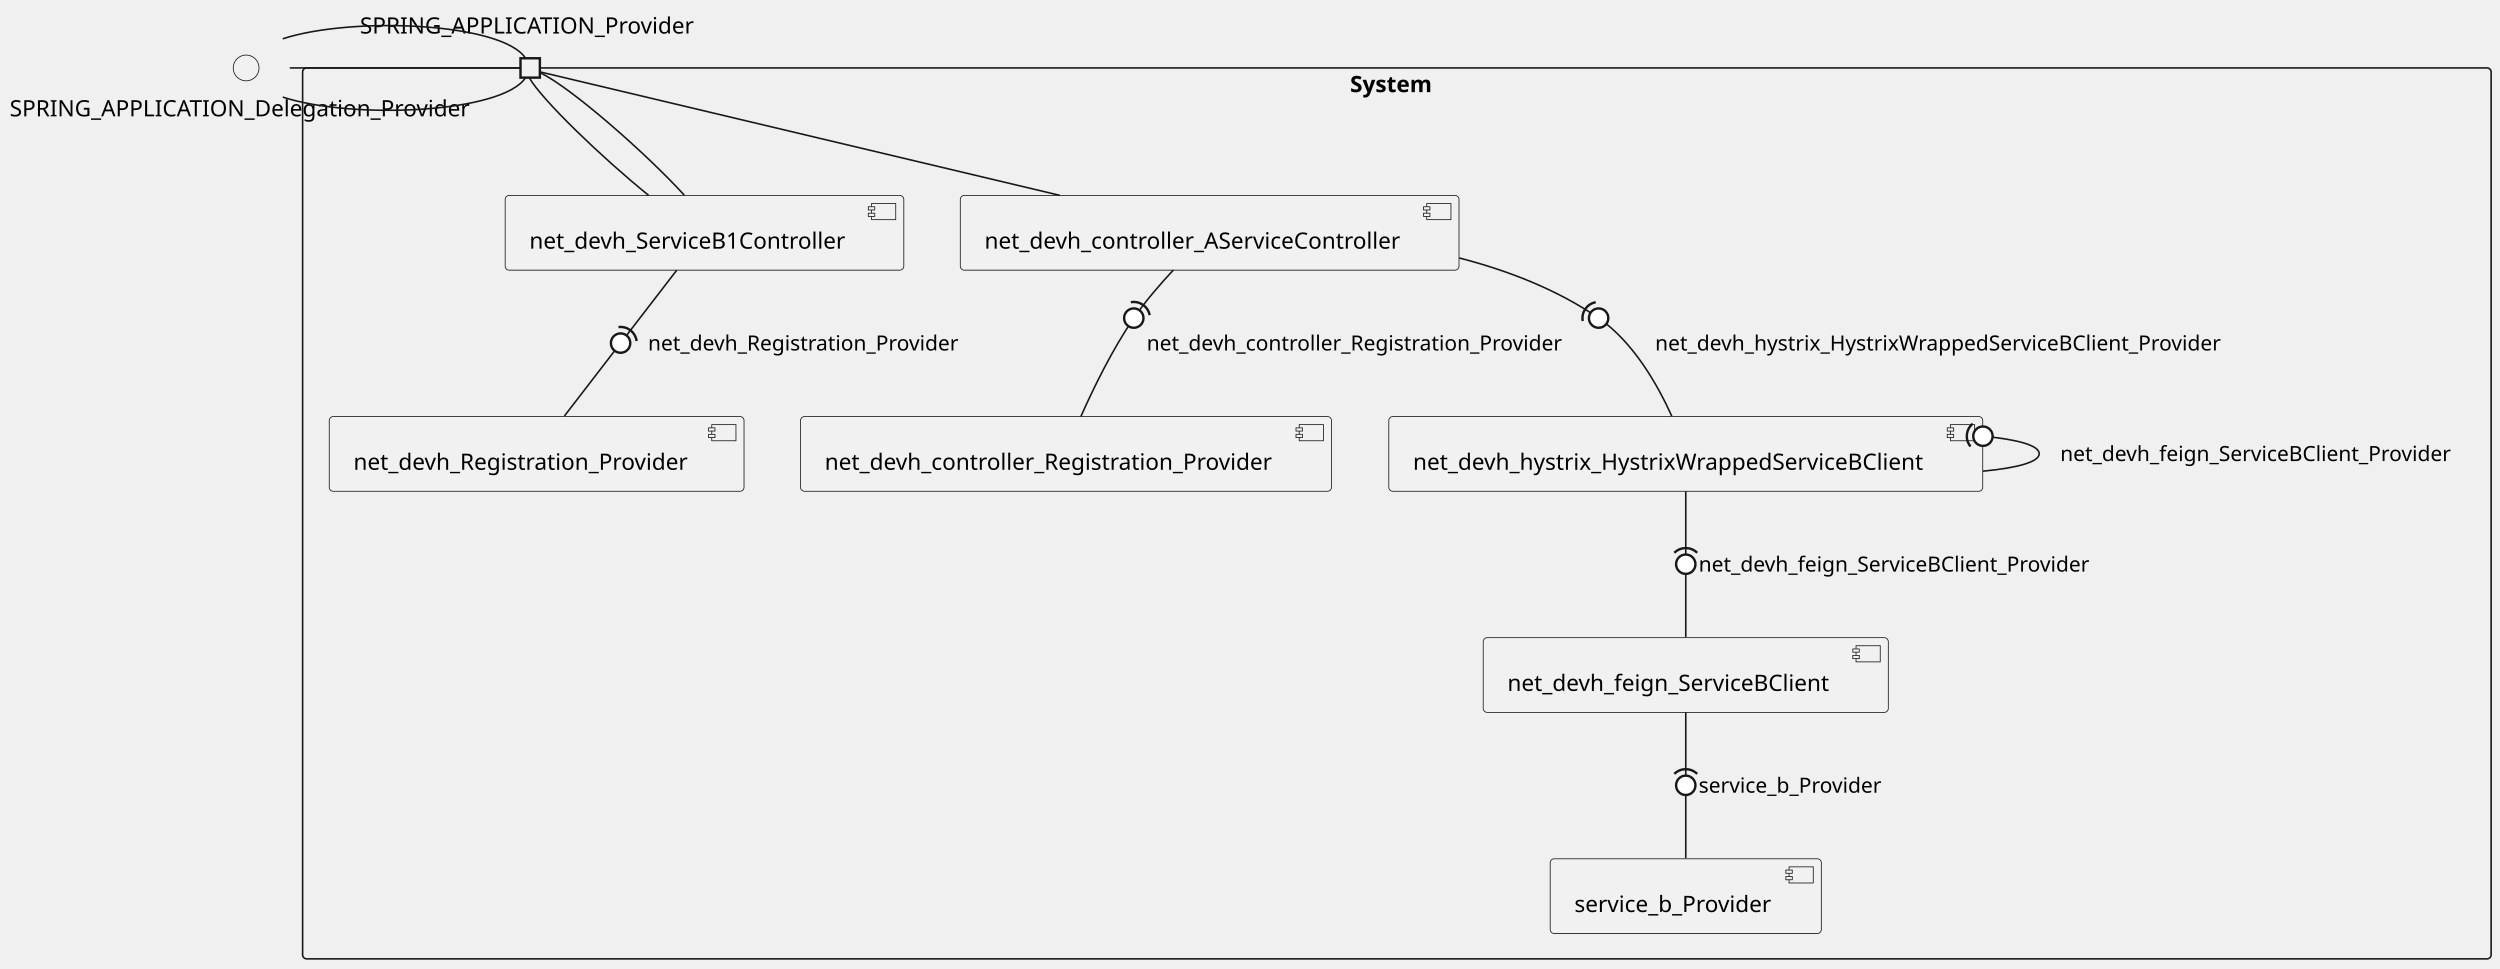
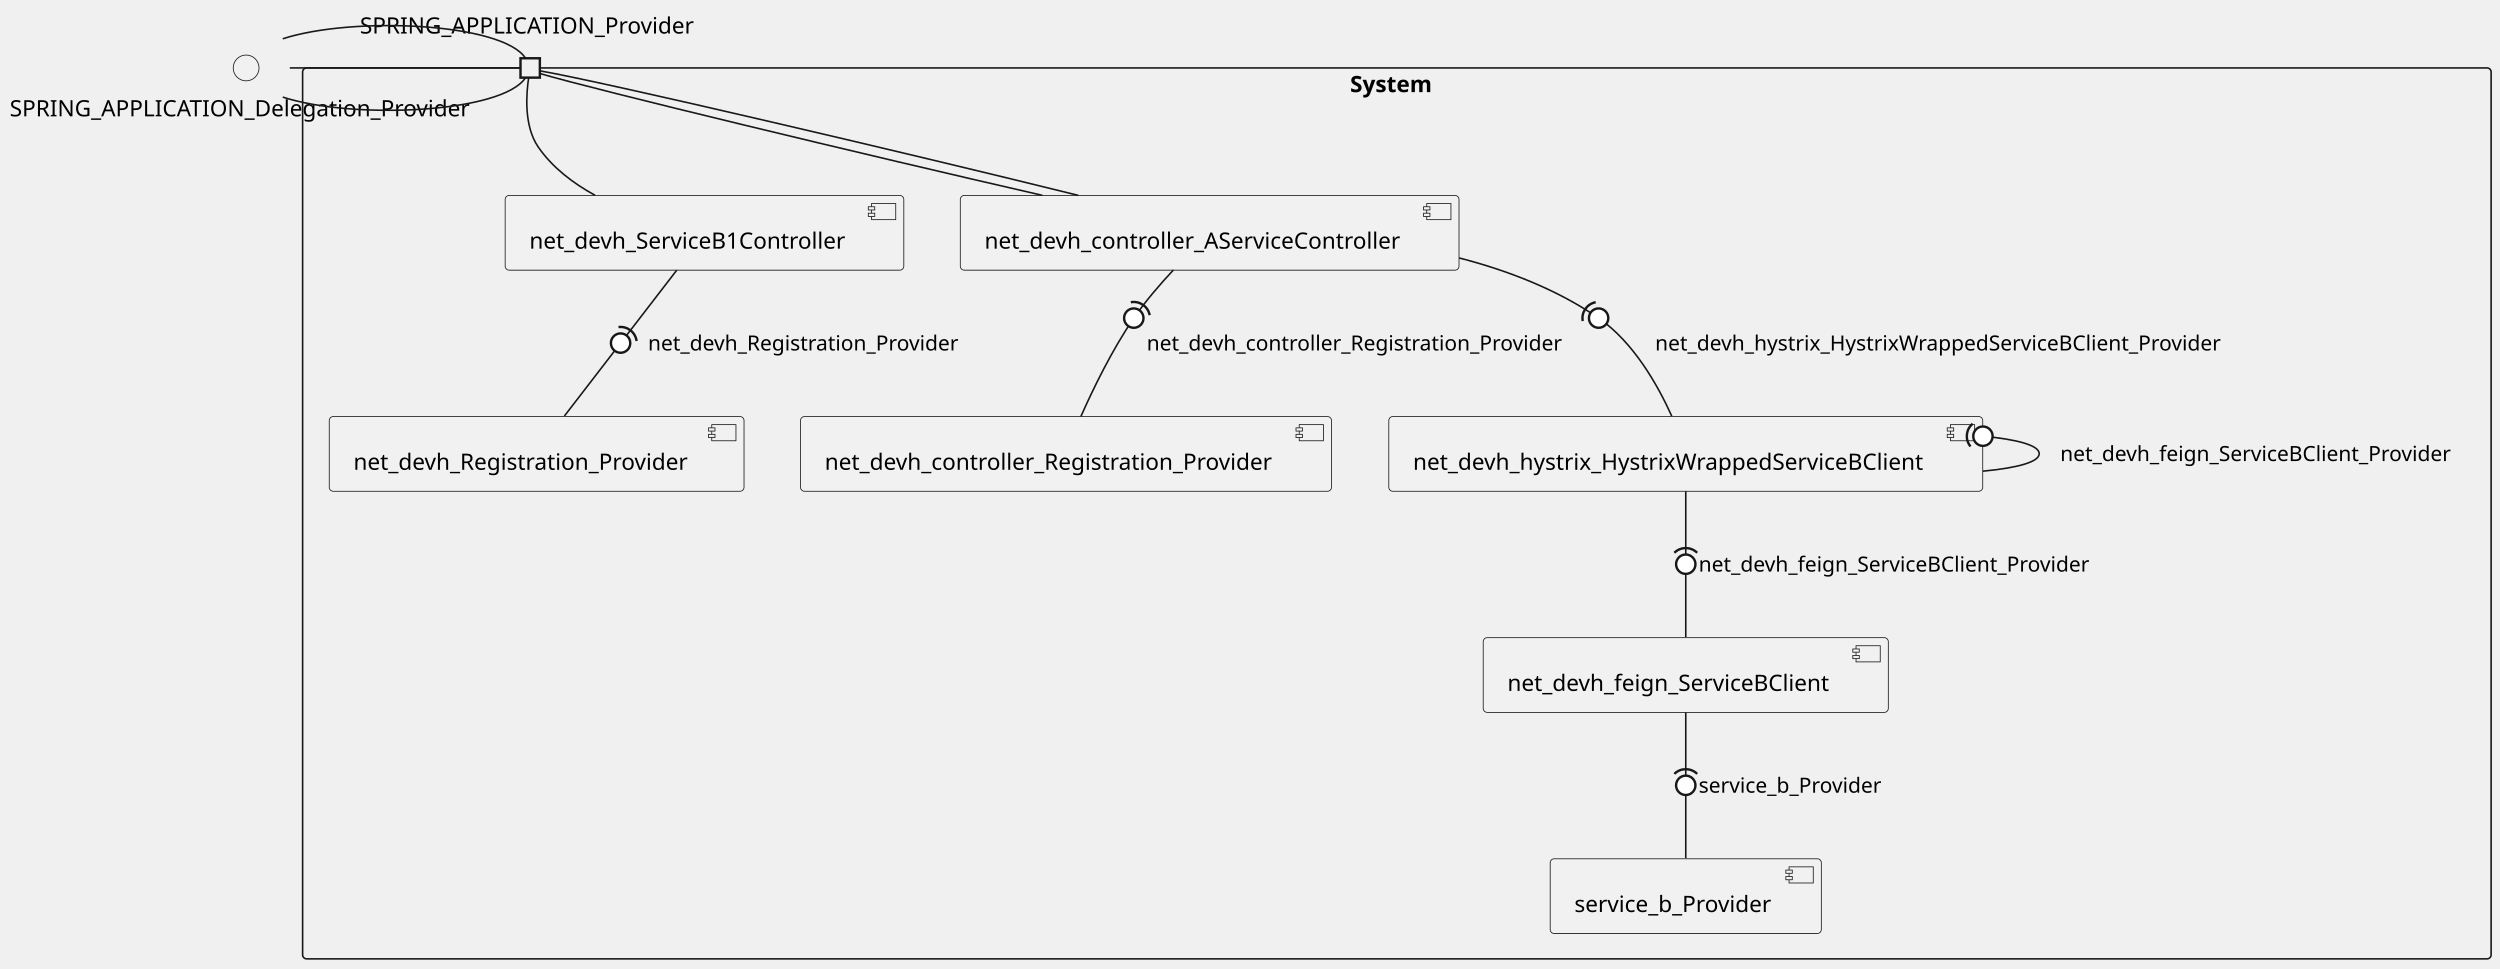
<svg xmlns="http://www.w3.org/2000/svg" xmlns:xlink="http://www.w3.org/1999/xlink" contentStyleType="text/css" height="600px" preserveAspectRatio="none" style="width:1549px;height:600px;background:#FFFFFF;" version="1.1" viewBox="0 0 1549 600" width="1549px" zoomAndPan="magnify">
  <defs />
  <g>
    <g id="cluster_System">
      <rect fill="none" height="552" rx="2.5" ry="2.5" style="stroke:#181818;stroke-width:1.0;" width="1356" x="187.5" y="42.099" />
      <text fill="#000000" font-family="sans-serif" font-size="14" font-weight="bold" lengthAdjust="spacing" textLength="58" x="836.5" y="57.094">System</text>
    </g>
    <g id="elem_net_devh_Registration_Provider">
-       <a href="yidongnan-spring-cloud-netflix-example.repository#_qks29M05Ee6b__BVLBy8kA" target="_top" title="yidongnan-spring-cloud-netflix-example.repository#_qks29M05Ee6b__BVLBy8kA" xlink:actuate="onRequest" xlink:href="yidongnan-spring-cloud-netflix-example.repository#_qks29M05Ee6b__BVLBy8kA" xlink:show="new" xlink:title="yidongnan-spring-cloud-netflix-example.repository#_qks29M05Ee6b__BVLBy8kA" xlink:type="simple">
+       <a href="yidongnan-spring-cloud-netflix-example.repository#_BQ_2aM4DEe64oq39uAHJWg" target="_top" title="yidongnan-spring-cloud-netflix-example.repository#_BQ_2aM4DEe64oq39uAHJWg" xlink:actuate="onRequest" xlink:href="yidongnan-spring-cloud-netflix-example.repository#_BQ_2aM4DEe64oq39uAHJWg" xlink:show="new" xlink:title="yidongnan-spring-cloud-netflix-example.repository#_BQ_2aM4DEe64oq39uAHJWg" xlink:type="simple">
        <rect fill="#F1F1F1" height="46.297" rx="2.5" ry="2.5" style="stroke:#181818;stroke-width:0.5;" width="257" x="204" y="258.099" />
        <rect fill="#F1F1F1" height="10" style="stroke:#181818;stroke-width:0.5;" width="15" x="441" y="263.099" />
        <rect fill="#F1F1F1" height="2" style="stroke:#181818;stroke-width:0.5;" width="4" x="439" y="265.099" />
        <rect fill="#F1F1F1" height="2" style="stroke:#181818;stroke-width:0.5;" width="4" x="439" y="269.099" />
        <text fill="#000000" font-family="sans-serif" font-size="14" lengthAdjust="spacing" textLength="217" x="219" y="291.094">net_devh_Registration_Provider</text>
      </a>
    </g>
    <g id="elem_net_devh_ServiceB1Controller">
-       <a href="yidongnan-spring-cloud-netflix-example.repository#_qks29M05Ee6b__BVLBy8kA" target="_top" title="yidongnan-spring-cloud-netflix-example.repository#_qks29M05Ee6b__BVLBy8kA" xlink:actuate="onRequest" xlink:href="yidongnan-spring-cloud-netflix-example.repository#_qks29M05Ee6b__BVLBy8kA" xlink:show="new" xlink:title="yidongnan-spring-cloud-netflix-example.repository#_qks29M05Ee6b__BVLBy8kA" xlink:type="simple">
+       <a href="yidongnan-spring-cloud-netflix-example.repository#_BQ_2aM4DEe64oq39uAHJWg" target="_top" title="yidongnan-spring-cloud-netflix-example.repository#_BQ_2aM4DEe64oq39uAHJWg" xlink:actuate="onRequest" xlink:href="yidongnan-spring-cloud-netflix-example.repository#_BQ_2aM4DEe64oq39uAHJWg" xlink:show="new" xlink:title="yidongnan-spring-cloud-netflix-example.repository#_BQ_2aM4DEe64oq39uAHJWg" xlink:type="simple">
        <rect fill="#F1F1F1" height="46.297" rx="2.5" ry="2.5" style="stroke:#181818;stroke-width:0.5;" width="247" x="313" y="121.099" />
        <rect fill="#F1F1F1" height="10" style="stroke:#181818;stroke-width:0.5;" width="15" x="540" y="126.099" />
        <rect fill="#F1F1F1" height="2" style="stroke:#181818;stroke-width:0.5;" width="4" x="538" y="128.099" />
        <rect fill="#F1F1F1" height="2" style="stroke:#181818;stroke-width:0.5;" width="4" x="538" y="132.099" />
        <text fill="#000000" font-family="sans-serif" font-size="14" lengthAdjust="spacing" textLength="207" x="328" y="154.094">net_devh_ServiceB1Controller</text>
      </a>
    </g>
    <g id="elem_net_devh_controller_AServiceController">
-       <a href="yidongnan-spring-cloud-netflix-example.repository#_qks29M05Ee6b__BVLBy8kA" target="_top" title="yidongnan-spring-cloud-netflix-example.repository#_qks29M05Ee6b__BVLBy8kA" xlink:actuate="onRequest" xlink:href="yidongnan-spring-cloud-netflix-example.repository#_qks29M05Ee6b__BVLBy8kA" xlink:show="new" xlink:title="yidongnan-spring-cloud-netflix-example.repository#_qks29M05Ee6b__BVLBy8kA" xlink:type="simple">
+       <a href="yidongnan-spring-cloud-netflix-example.repository#_BQ_2aM4DEe64oq39uAHJWg" target="_top" title="yidongnan-spring-cloud-netflix-example.repository#_BQ_2aM4DEe64oq39uAHJWg" xlink:actuate="onRequest" xlink:href="yidongnan-spring-cloud-netflix-example.repository#_BQ_2aM4DEe64oq39uAHJWg" xlink:show="new" xlink:title="yidongnan-spring-cloud-netflix-example.repository#_BQ_2aM4DEe64oq39uAHJWg" xlink:type="simple">
        <rect fill="#F1F1F1" height="46.297" rx="2.5" ry="2.5" style="stroke:#181818;stroke-width:0.5;" width="309" x="595" y="121.099" />
        <rect fill="#F1F1F1" height="10" style="stroke:#181818;stroke-width:0.5;" width="15" x="884" y="126.099" />
        <rect fill="#F1F1F1" height="2" style="stroke:#181818;stroke-width:0.5;" width="4" x="882" y="128.099" />
        <rect fill="#F1F1F1" height="2" style="stroke:#181818;stroke-width:0.5;" width="4" x="882" y="132.099" />
        <text fill="#000000" font-family="sans-serif" font-size="14" lengthAdjust="spacing" textLength="269" x="610" y="154.094">net_devh_controller_AServiceController</text>
      </a>
    </g>
    <g id="elem_net_devh_controller_Registration_Provider">
-       <a href="yidongnan-spring-cloud-netflix-example.repository#_qks29M05Ee6b__BVLBy8kA" target="_top" title="yidongnan-spring-cloud-netflix-example.repository#_qks29M05Ee6b__BVLBy8kA" xlink:actuate="onRequest" xlink:href="yidongnan-spring-cloud-netflix-example.repository#_qks29M05Ee6b__BVLBy8kA" xlink:show="new" xlink:title="yidongnan-spring-cloud-netflix-example.repository#_qks29M05Ee6b__BVLBy8kA" xlink:type="simple">
+       <a href="yidongnan-spring-cloud-netflix-example.repository#_BQ_2aM4DEe64oq39uAHJWg" target="_top" title="yidongnan-spring-cloud-netflix-example.repository#_BQ_2aM4DEe64oq39uAHJWg" xlink:actuate="onRequest" xlink:href="yidongnan-spring-cloud-netflix-example.repository#_BQ_2aM4DEe64oq39uAHJWg" xlink:show="new" xlink:title="yidongnan-spring-cloud-netflix-example.repository#_BQ_2aM4DEe64oq39uAHJWg" xlink:type="simple">
        <rect fill="#F1F1F1" height="46.297" rx="2.5" ry="2.5" style="stroke:#181818;stroke-width:0.5;" width="329" x="496" y="258.099" />
        <rect fill="#F1F1F1" height="10" style="stroke:#181818;stroke-width:0.5;" width="15" x="805" y="263.099" />
        <rect fill="#F1F1F1" height="2" style="stroke:#181818;stroke-width:0.5;" width="4" x="803" y="265.099" />
        <rect fill="#F1F1F1" height="2" style="stroke:#181818;stroke-width:0.5;" width="4" x="803" y="269.099" />
        <text fill="#000000" font-family="sans-serif" font-size="14" lengthAdjust="spacing" textLength="289" x="511" y="291.094">net_devh_controller_Registration_Provider</text>
      </a>
    </g>
    <g id="elem_net_devh_feign_ServiceBClient">
-       <a href="yidongnan-spring-cloud-netflix-example.repository#_qks29M05Ee6b__BVLBy8kA" target="_top" title="yidongnan-spring-cloud-netflix-example.repository#_qks29M05Ee6b__BVLBy8kA" xlink:actuate="onRequest" xlink:href="yidongnan-spring-cloud-netflix-example.repository#_qks29M05Ee6b__BVLBy8kA" xlink:show="new" xlink:title="yidongnan-spring-cloud-netflix-example.repository#_qks29M05Ee6b__BVLBy8kA" xlink:type="simple">
+       <a href="yidongnan-spring-cloud-netflix-example.repository#_BQ_2aM4DEe64oq39uAHJWg" target="_top" title="yidongnan-spring-cloud-netflix-example.repository#_BQ_2aM4DEe64oq39uAHJWg" xlink:actuate="onRequest" xlink:href="yidongnan-spring-cloud-netflix-example.repository#_BQ_2aM4DEe64oq39uAHJWg" xlink:show="new" xlink:title="yidongnan-spring-cloud-netflix-example.repository#_BQ_2aM4DEe64oq39uAHJWg" xlink:type="simple">
        <rect fill="#F1F1F1" height="46.297" rx="2.5" ry="2.5" style="stroke:#181818;stroke-width:0.5;" width="251" x="919" y="395.099" />
        <rect fill="#F1F1F1" height="10" style="stroke:#181818;stroke-width:0.5;" width="15" x="1150" y="400.099" />
        <rect fill="#F1F1F1" height="2" style="stroke:#181818;stroke-width:0.5;" width="4" x="1148" y="402.099" />
        <rect fill="#F1F1F1" height="2" style="stroke:#181818;stroke-width:0.5;" width="4" x="1148" y="406.099" />
        <text fill="#000000" font-family="sans-serif" font-size="14" lengthAdjust="spacing" textLength="211" x="934" y="428.094">net_devh_feign_ServiceBClient</text>
      </a>
    </g>
    <g id="elem_net_devh_hystrix_HystrixWrappedServiceBClient">
-       <a href="yidongnan-spring-cloud-netflix-example.repository#_qks29M05Ee6b__BVLBy8kA" target="_top" title="yidongnan-spring-cloud-netflix-example.repository#_qks29M05Ee6b__BVLBy8kA" xlink:actuate="onRequest" xlink:href="yidongnan-spring-cloud-netflix-example.repository#_qks29M05Ee6b__BVLBy8kA" xlink:show="new" xlink:title="yidongnan-spring-cloud-netflix-example.repository#_qks29M05Ee6b__BVLBy8kA" xlink:type="simple">
+       <a href="yidongnan-spring-cloud-netflix-example.repository#_BQ_2aM4DEe64oq39uAHJWg" target="_top" title="yidongnan-spring-cloud-netflix-example.repository#_BQ_2aM4DEe64oq39uAHJWg" xlink:actuate="onRequest" xlink:href="yidongnan-spring-cloud-netflix-example.repository#_BQ_2aM4DEe64oq39uAHJWg" xlink:show="new" xlink:title="yidongnan-spring-cloud-netflix-example.repository#_BQ_2aM4DEe64oq39uAHJWg" xlink:type="simple">
        <rect fill="#F1F1F1" height="46.297" rx="2.5" ry="2.5" style="stroke:#181818;stroke-width:0.5;" width="368" x="860.5" y="258.099" />
        <rect fill="#F1F1F1" height="10" style="stroke:#181818;stroke-width:0.5;" width="15" x="1208.5" y="263.099" />
        <rect fill="#F1F1F1" height="2" style="stroke:#181818;stroke-width:0.5;" width="4" x="1206.5" y="265.099" />
        <rect fill="#F1F1F1" height="2" style="stroke:#181818;stroke-width:0.5;" width="4" x="1206.5" y="269.099" />
        <text fill="#000000" font-family="sans-serif" font-size="14" lengthAdjust="spacing" textLength="328" x="875.5" y="291.094">net_devh_hystrix_HystrixWrappedServiceBClient</text>
      </a>
    </g>
    <g id="elem_service_b_Provider">
-       <a href="yidongnan-spring-cloud-netflix-example.repository#_qks29M05Ee6b__BVLBy8kA" target="_top" title="yidongnan-spring-cloud-netflix-example.repository#_qks29M05Ee6b__BVLBy8kA" xlink:actuate="onRequest" xlink:href="yidongnan-spring-cloud-netflix-example.repository#_qks29M05Ee6b__BVLBy8kA" xlink:show="new" xlink:title="yidongnan-spring-cloud-netflix-example.repository#_qks29M05Ee6b__BVLBy8kA" xlink:type="simple">
+       <a href="yidongnan-spring-cloud-netflix-example.repository#_BQ_2aM4DEe64oq39uAHJWg" target="_top" title="yidongnan-spring-cloud-netflix-example.repository#_BQ_2aM4DEe64oq39uAHJWg" xlink:actuate="onRequest" xlink:href="yidongnan-spring-cloud-netflix-example.repository#_BQ_2aM4DEe64oq39uAHJWg" xlink:show="new" xlink:title="yidongnan-spring-cloud-netflix-example.repository#_BQ_2aM4DEe64oq39uAHJWg" xlink:type="simple">
        <rect fill="#F1F1F1" height="46.297" rx="2.5" ry="2.5" style="stroke:#181818;stroke-width:0.5;" width="168" x="960.5" y="532.099" />
        <rect fill="#F1F1F1" height="10" style="stroke:#181818;stroke-width:0.5;" width="15" x="1108.5" y="537.099" />
        <rect fill="#F1F1F1" height="2" style="stroke:#181818;stroke-width:0.5;" width="4" x="1106.5" y="539.099" />
        <rect fill="#F1F1F1" height="2" style="stroke:#181818;stroke-width:0.5;" width="4" x="1106.5" y="543.099" />
        <text fill="#000000" font-family="sans-serif" font-size="14" lengthAdjust="spacing" textLength="128" x="975.5" y="565.094">service_b_Provider</text>
      </a>
    </g>
    <text fill="#000000" font-family="sans-serif" font-size="14" lengthAdjust="spacing" textLength="211" x="223" y="20.797">SPRING_APPLICATION_Provider</text>
    <rect fill="#F1F1F1" height="12" style="stroke:#181818;stroke-width:1.5;" width="12" x="322.5" y="36.099" />
    <g id="elem_SPRING_APPLICATION_Delegation_Provider">
      <ellipse cx="152.5" cy="42.099" fill="#F1F1F1" rx="8" ry="8" style="stroke:#181818;stroke-width:0.5;" />
      <text fill="#000000" font-family="sans-serif" font-size="14" lengthAdjust="spacing" textLength="293" x="6" y="72.094">SPRING_APPLICATION_Delegation_Provider</text>
    </g>
    <g id="link_SPRING_APPLICATION_Delegation_Provider_SPRING_APPLICATION_Provider">
      <path d="M175.19,60.159 C218.19,74.199 311.35,70.189 325.64,48.099 " fill="none" id="SPRING_APPLICATION_Delegation_Provider-SPRING_APPLICATION_Provider" style="stroke:#181818;stroke-width:1.0;" />
    </g>
    <g id="link_SPRING_APPLICATION_Delegation_Provider_SPRING_APPLICATION_Provider">
      <path d="M179.55,42.099 C221.45,42.099 301.27,42.099 322.31,42.099 " fill="none" id="SPRING_APPLICATION_Delegation_Provider-SPRING_APPLICATION_Provider-1" style="stroke:#181818;stroke-width:1.0;" />
    </g>
    <g id="link_SPRING_APPLICATION_Delegation_Provider_SPRING_APPLICATION_Provider">
      <path d="M175.19,24.039 C218.19,9.999 311.35,14.009 325.64,36.099 " fill="none" id="SPRING_APPLICATION_Delegation_Provider-SPRING_APPLICATION_Provider-2" style="stroke:#181818;stroke-width:1.0;" />
    </g>
    <g id="link_SPRING_APPLICATION_Provider_net_devh_controller_AServiceController">
-       <path d="M334.78,44.589 C370.02,52.959 545.59,94.669 656.7,121.059 " fill="none" id="SPRING_APPLICATION_Provider-net_devh_controller_AServiceController" style="stroke:#181818;stroke-width:1.0;" />
+       <path d="M334.57,45.569 C369.36,55.809 534.58,95.569 645.89,121.049 " fill="none" id="SPRING_APPLICATION_Provider-net_devh_controller_AServiceController" style="stroke:#181818;stroke-width:1.0;" />
+     </g>
+     <g id="link_SPRING_APPLICATION_Provider_net_devh_controller_AServiceController">
+       <path d="M334.59,43.899 C372.03,50.339 558.13,93.849 668.16,121.069 " fill="none" id="SPRING_APPLICATION_Provider-net_devh_controller_AServiceController-1" style="stroke:#181818;stroke-width:1.0;" />
    </g>
    <g id="link_SPRING_APPLICATION_Provider_net_devh_ServiceB1Controller">
-       <path d="M327.98,48.199 C335.34,61.409 372.61,97.389 401.91,121.059 " fill="none" id="SPRING_APPLICATION_Provider-net_devh_ServiceB1Controller" style="stroke:#181818;stroke-width:1.0;" />
-     </g>
-     <g id="link_SPRING_APPLICATION_Provider_net_devh_ServiceB1Controller">
-       <path d="M334.63,45.009 C353.83,54.239 400.2,94.909 423.96,120.889 " fill="none" id="SPRING_APPLICATION_Provider-net_devh_ServiceB1Controller-1" style="stroke:#181818;stroke-width:1.0;" />
+       <path d="M327.57,48.119 C326.12,57.479 324.37,77.859 333.5,91.099 C342.25,103.799 355.06,113.559 368.69,121.009 " fill="none" id="SPRING_APPLICATION_Provider-net_devh_ServiceB1Controller" style="stroke:#181818;stroke-width:1.0;" />
    </g>
    <g id="link_net_devh_ServiceB1Controller_net_devh_Registration_Provider">
      <path d="M419.33,167.389 C400.06,192.409 368.98,232.749 349.7,257.769 " fill="none" id="net_devh_ServiceB1Controller-net_devh_Registration_Provider" style="stroke:#181818;stroke-width:1.0;" />
      <text fill="#000000" font-family="sans-serif" font-size="13" lengthAdjust="spacing" textLength="201" x="401.5" y="217.166">net_devh_Registration_Provider</text>
      <path d="M394.436,211.293 A10,10 0 0 0 383.233 202.662" fill="none" style="stroke:#181818;stroke-width:1.5;" />
      <ellipse cx="384.519" cy="212.579" fill="#FFFFFF" rx="6" ry="6" style="stroke:#181818;stroke-width:1.5;" />
    </g>
    <g id="link_net_devh_controller_AServiceController_net_devh_controller_Registration_Provider">
      <path d="M727.04,167.289 C718.76,176.129 709.66,186.669 702.5,197.099 C689.15,216.539 677.37,240.799 669.71,258.059 " fill="none" id="net_devh_controller_AServiceController-net_devh_controller_Registration_Provider" style="stroke:#181818;stroke-width:1.0;" />
      <text fill="#000000" font-family="sans-serif" font-size="13" lengthAdjust="spacing" textLength="268" x="710.5" y="217.166">net_devh_controller_Registration_Provider</text>
      <path d="M712.332,195.271 A10,10 0 0 0 700.672 187.267" fill="none" style="stroke:#181818;stroke-width:1.5;" />
      <ellipse cx="702.5" cy="197.099" fill="#FFFFFF" rx="6" ry="6" style="stroke:#181818;stroke-width:1.5;" />
    </g>
+     <g id="link_net_devh_hystrix_HystrixWrappedServiceBClient_net_devh_hystrix_HystrixWrappedServiceBClient">
+       <path d="M1228.63,270.259 C1249.77,272.269 1263.5,275.889 1263.5,281.099 C1263.5,286.309 1249.77,289.929 1228.63,291.939 " fill="none" id="net_devh_hystrix_HystrixWrappedServiceBClient-net_devh_hystrix_HystrixWrappedServiceBClient" style="stroke:#181818;stroke-width:1.0;" />
+       <text fill="#000000" font-family="sans-serif" font-size="13" lengthAdjust="spacing" textLength="255" x="1276.5" y="285.666">net_devh_feign_ServiceBClient_Provider</text>
+       <path d="M1222.26,262.55 A10,10 0 0 0 1220.921 276.629" fill="none" style="stroke:#181818;stroke-width:1.5;" />
+       <ellipse cx="1228.63" cy="270.259" fill="#FFFFFF" rx="6" ry="6" style="stroke:#181818;stroke-width:1.5;" />
+     </g>
    <g id="link_net_devh_hystrix_HystrixWrappedServiceBClient_net_devh_feign_ServiceBClient">
      <path d="M1044.5,304.389 C1044.5,329.409 1044.5,369.749 1044.5,394.769 " fill="none" id="net_devh_hystrix_HystrixWrappedServiceBClient-net_devh_feign_ServiceBClient" style="stroke:#181818;stroke-width:1.0;" />
      <text fill="#000000" font-family="sans-serif" font-size="13" lengthAdjust="spacing" textLength="255" x="1052.5" y="354.166">net_devh_feign_ServiceBClient_Provider</text>
      <path d="M1051.571,342.508 A10,10 0 0 0 1037.429 342.508" fill="none" style="stroke:#181818;stroke-width:1.5;" />
      <ellipse cx="1044.5" cy="349.579" fill="#FFFFFF" rx="6" ry="6" style="stroke:#181818;stroke-width:1.5;" />
-     </g>
-     <g id="link_net_devh_hystrix_HystrixWrappedServiceBClient_net_devh_hystrix_HystrixWrappedServiceBClient">
-       <path d="M1228.63,270.259 C1249.77,272.269 1263.5,275.889 1263.5,281.099 C1263.5,286.309 1249.77,289.929 1228.63,291.939 " fill="none" id="net_devh_hystrix_HystrixWrappedServiceBClient-net_devh_hystrix_HystrixWrappedServiceBClient" style="stroke:#181818;stroke-width:1.0;" />
-       <text fill="#000000" font-family="sans-serif" font-size="13" lengthAdjust="spacing" textLength="255" x="1276.5" y="285.666">net_devh_feign_ServiceBClient_Provider</text>
-       <path d="M1222.26,262.55 A10,10 0 0 0 1220.921 276.629" fill="none" style="stroke:#181818;stroke-width:1.5;" />
-       <ellipse cx="1228.63" cy="270.259" fill="#FFFFFF" rx="6" ry="6" style="stroke:#181818;stroke-width:1.5;" />
    </g>
    <g id="link_net_devh_controller_AServiceController_net_devh_hystrix_HystrixWrappedServiceBClient">
      <path d="M904.07,159.809 C934.54,167.689 964.95,179.489 990.5,197.099 C1012.16,212.019 1027.22,238.749 1035.83,257.849 " fill="none" id="net_devh_controller_AServiceController-net_devh_hystrix_HystrixWrappedServiceBClient" style="stroke:#181818;stroke-width:1.0;" />
      <text fill="#000000" font-family="sans-serif" font-size="13" lengthAdjust="spacing" textLength="366" x="1025.5" y="217.166">net_devh_hystrix_HystrixWrappedServiceBClient_Provider</text>
      <path d="M988.691,187.264 A10,10 0 0 0 980.665 198.908" fill="none" style="stroke:#181818;stroke-width:1.5;" />
      <ellipse cx="990.5" cy="197.099" fill="#FFFFFF" rx="6" ry="6" style="stroke:#181818;stroke-width:1.5;" />
    </g>
    <g id="link_net_devh_feign_ServiceBClient_service_b_Provider">
      <path d="M1044.5,441.389 C1044.5,466.409 1044.5,506.749 1044.5,531.769 " fill="none" id="net_devh_feign_ServiceBClient-service_b_Provider" style="stroke:#181818;stroke-width:1.0;" />
      <text fill="#000000" font-family="sans-serif" font-size="13" lengthAdjust="spacing" textLength="119" x="1052.5" y="491.166">service_b_Provider</text>
      <path d="M1051.571,479.508 A10,10 0 0 0 1037.429 479.508" fill="none" style="stroke:#181818;stroke-width:1.5;" />
      <ellipse cx="1044.5" cy="486.579" fill="#FFFFFF" rx="6" ry="6" style="stroke:#181818;stroke-width:1.5;" />
    </g>
  </g>
</svg>
